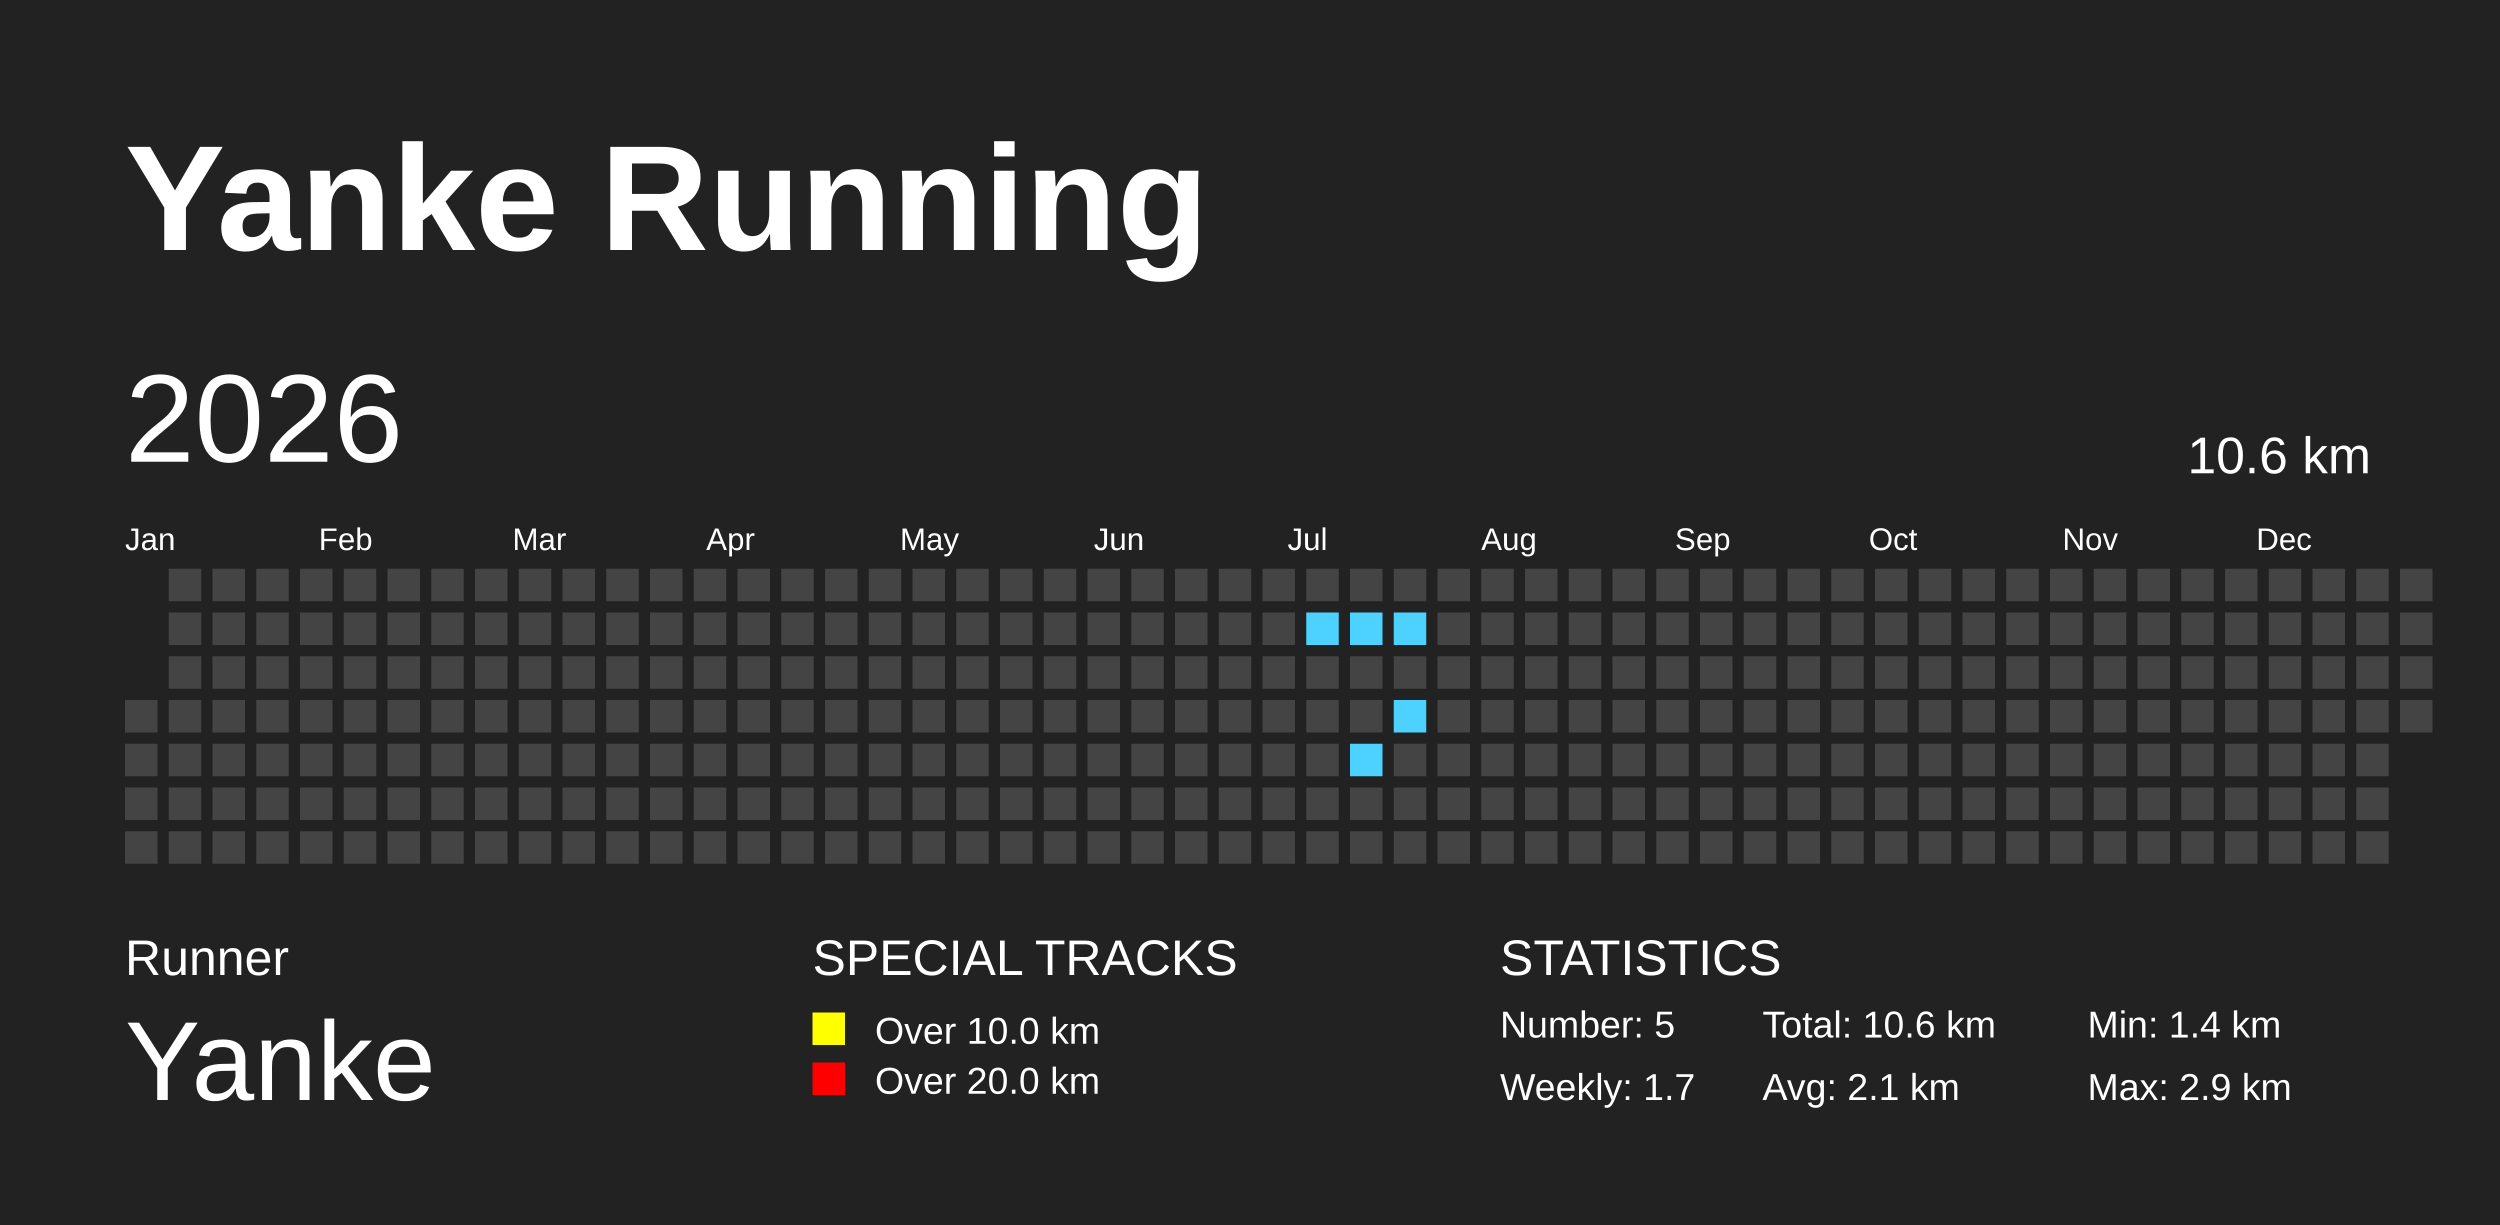
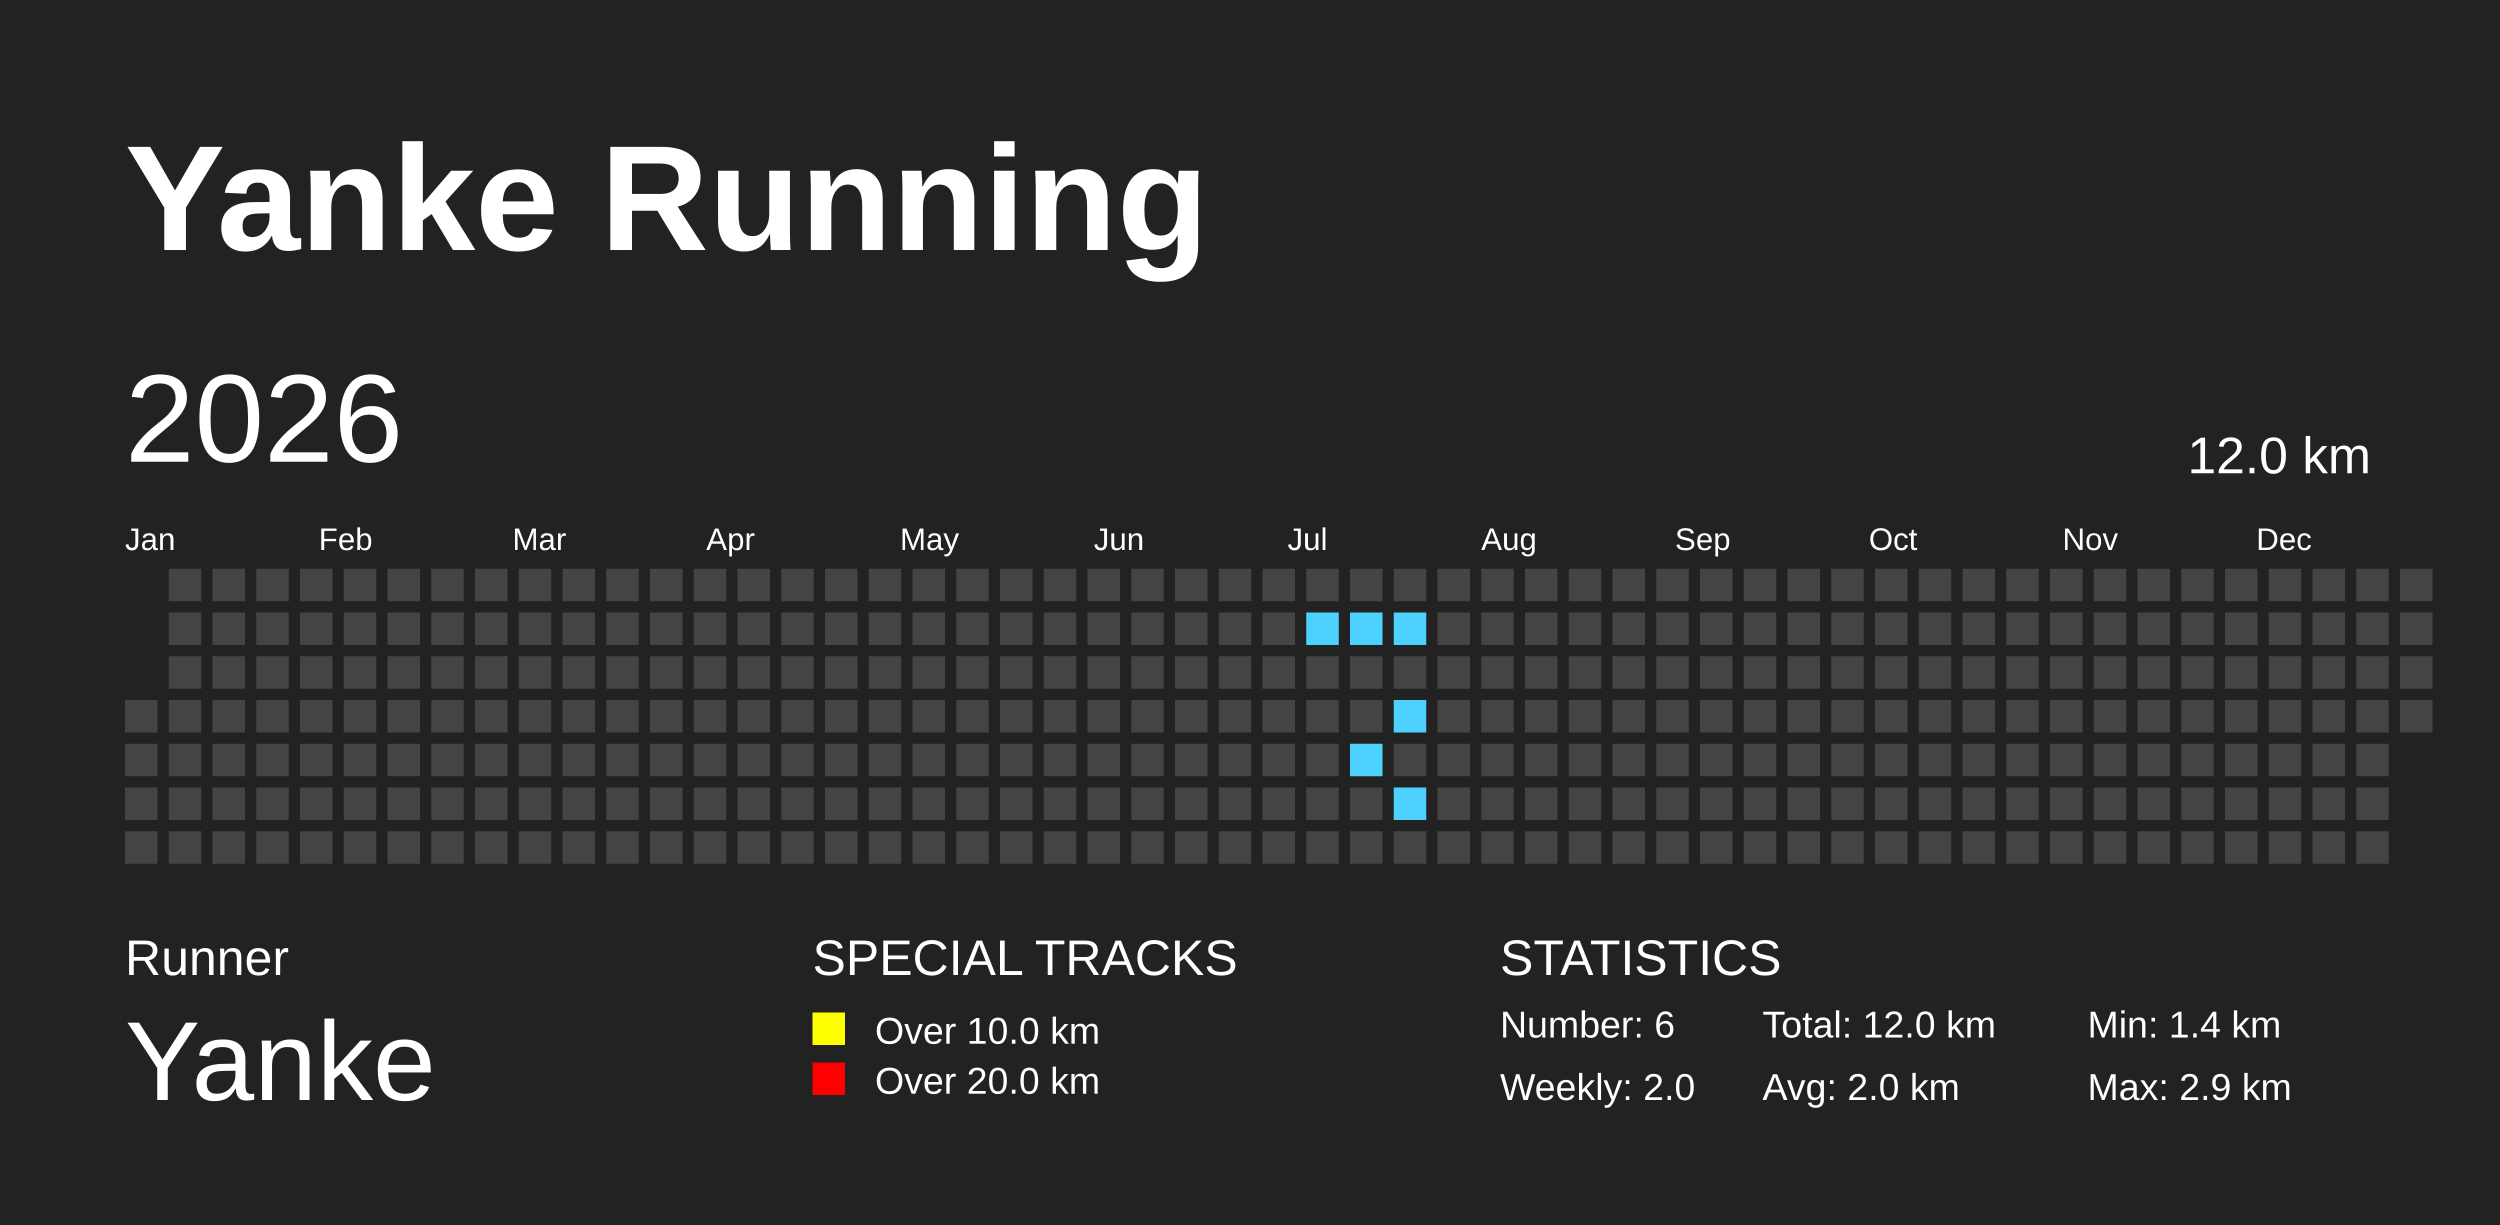
<svg xmlns="http://www.w3.org/2000/svg" baseProfile="full" height="98mm" version="1.1" viewBox="0,0,200,98" width="200mm">
  <defs>
    <pattern height="2" id="indoor-stripe" patternUnits="userSpaceOnUse" width="2">
      <line stroke="white" stroke-opacity="0.45" stroke-width="0.5" x1="0" x2="2" y1="2" y2="0" />
    </pattern>
  </defs>
  <rect fill="#222222" height="98" width="200" x="0" y="0" />
  <text fill="#FFFFFF" style="font-size:12px; font-family:Arial; font-weight:bold;" x="10" y="20">Yanke Running</text>
  <text fill="#FFFFFF" style="font-size:4px; font-family:Arial" x="10" y="78">Runner</text>
  <text fill="#FFFFFF" style="font-size:9px; font-family:Arial" x="10" y="88">Yanke</text>
  <text fill="#FFFFFF" style="font-size:4px; font-family:Arial" x="65" y="78">SPECIAL TRACKS</text>
  <rect fill="yellow" height="2.6" width="2.6" x="65" y="81" />
  <text fill="#FFFFFF" style="font-size:3px; font-family:Arial" x="70" y="83.5">Over 10.0 km</text>
  <rect fill="red" height="2.6" width="2.6" x="65" y="85" />
  <text fill="#FFFFFF" style="font-size:3px; font-family:Arial" x="70" y="87.5">Over 20.0 km</text>
  <text fill="#FFFFFF" style="font-size:4px; font-family:Arial" x="120" y="78">STATISTICS</text>
-   <text fill="#FFFFFF" style="font-size:3px; font-family:Arial" x="120" y="83">Number: 5</text>
-   <text fill="#FFFFFF" style="font-size:3px; font-family:Arial" x="120" y="88">Weekly: 1.7</text>
-   <text fill="#FFFFFF" style="font-size:3px; font-family:Arial" x="141" y="83">Total: 10.6 km</text>
-   <text fill="#FFFFFF" style="font-size:3px; font-family:Arial" x="141" y="88">Avg: 2.1 km</text>
+   <text fill="#FFFFFF" style="font-size:3px; font-family:Arial" x="120" y="83">Number: 6</text>
+   <text fill="#FFFFFF" style="font-size:3px; font-family:Arial" x="120" y="88">Weekly: 2.0</text>
+   <text fill="#FFFFFF" style="font-size:3px; font-family:Arial" x="141" y="83">Total: 12.0 km</text>
+   <text fill="#FFFFFF" style="font-size:3px; font-family:Arial" x="141" y="88">Avg: 2.0 km</text>
  <text fill="#FFFFFF" style="font-size:3px; font-family:Arial" x="167" y="83">Min: 1.4 km</text>
  <text fill="#FFFFFF" style="font-size:3px; font-family:Arial" x="167" y="88">Max: 2.9 km</text>
  <text dominant-baseline="hanging" fill="#FFFFFF" style="font-size:10.0px; font-family:Arial;" x="10" y="30">2026</text>
-   <text dominant-baseline="hanging" fill="#FFFFFF" style="font-size:4.125px; font-family:Arial;" x="175" y="35">10.6 km</text>
+   <text dominant-baseline="hanging" fill="#FFFFFF" style="font-size:4.125px; font-family:Arial;" x="175" y="35">12.0 km</text>
  <text fill="#FFFFFF" style="font-size:2.5px; font-family:Arial" x="10.0" y="44">Jan</text>
  <text fill="#FFFFFF" style="font-size:2.5px; font-family:Arial" x="25.5" y="44">Feb</text>
  <text fill="#FFFFFF" style="font-size:2.5px; font-family:Arial" x="41.0" y="44">Mar</text>
  <text fill="#FFFFFF" style="font-size:2.5px; font-family:Arial" x="56.5" y="44">Apr</text>
  <text fill="#FFFFFF" style="font-size:2.5px; font-family:Arial" x="72.0" y="44">May</text>
  <text fill="#FFFFFF" style="font-size:2.5px; font-family:Arial" x="87.5" y="44">Jun</text>
  <text fill="#FFFFFF" style="font-size:2.5px; font-family:Arial" x="103.0" y="44">Jul</text>
  <text fill="#FFFFFF" style="font-size:2.5px; font-family:Arial" x="118.5" y="44">Aug</text>
  <text fill="#FFFFFF" style="font-size:2.5px; font-family:Arial" x="134.0" y="44">Sep</text>
  <text fill="#FFFFFF" style="font-size:2.5px; font-family:Arial" x="149.5" y="44">Oct</text>
  <text fill="#FFFFFF" style="font-size:2.5px; font-family:Arial" x="165.0" y="44">Nov</text>
  <text fill="#FFFFFF" style="font-size:2.5px; font-family:Arial" x="180.5" y="44">Dec</text>
  <rect fill="#444444" height="2.6" width="2.6" x="10.0" y="56.0" />
  <rect fill="#444444" height="2.6" width="2.6" x="10.0" y="59.5" />
  <rect fill="#444444" height="2.6" width="2.6" x="10.0" y="63.0" />
  <rect fill="#444444" height="2.6" width="2.6" x="10.0" y="66.5" />
  <rect fill="#444444" height="2.6" width="2.6" x="13.5" y="45.5" />
  <rect fill="#444444" height="2.6" width="2.6" x="13.5" y="49.0" />
  <rect fill="#444444" height="2.6" width="2.6" x="13.5" y="52.5" />
  <rect fill="#444444" height="2.6" width="2.6" x="13.5" y="56.0" />
  <rect fill="#444444" height="2.6" width="2.6" x="13.5" y="59.5" />
  <rect fill="#444444" height="2.6" width="2.6" x="13.5" y="63.0" />
  <rect fill="#444444" height="2.6" width="2.6" x="13.5" y="66.5" />
  <rect fill="#444444" height="2.6" width="2.6" x="17.0" y="45.5" />
  <rect fill="#444444" height="2.6" width="2.6" x="17.0" y="49.0" />
  <rect fill="#444444" height="2.6" width="2.6" x="17.0" y="52.5" />
  <rect fill="#444444" height="2.6" width="2.6" x="17.0" y="56.0" />
  <rect fill="#444444" height="2.6" width="2.6" x="17.0" y="59.5" />
  <rect fill="#444444" height="2.6" width="2.6" x="17.0" y="63.0" />
  <rect fill="#444444" height="2.6" width="2.6" x="17.0" y="66.5" />
  <rect fill="#444444" height="2.6" width="2.6" x="20.5" y="45.5" />
  <rect fill="#444444" height="2.6" width="2.6" x="20.5" y="49.0" />
  <rect fill="#444444" height="2.6" width="2.6" x="20.5" y="52.5" />
  <rect fill="#444444" height="2.6" width="2.6" x="20.5" y="56.0" />
  <rect fill="#444444" height="2.6" width="2.6" x="20.5" y="59.5" />
  <rect fill="#444444" height="2.6" width="2.6" x="20.5" y="63.0" />
  <rect fill="#444444" height="2.6" width="2.6" x="20.5" y="66.5" />
  <rect fill="#444444" height="2.6" width="2.6" x="24.0" y="45.5" />
  <rect fill="#444444" height="2.6" width="2.6" x="24.0" y="49.0" />
  <rect fill="#444444" height="2.6" width="2.6" x="24.0" y="52.5" />
  <rect fill="#444444" height="2.6" width="2.6" x="24.0" y="56.0" />
  <rect fill="#444444" height="2.6" width="2.6" x="24.0" y="59.5" />
  <rect fill="#444444" height="2.6" width="2.6" x="24.0" y="63.0" />
  <rect fill="#444444" height="2.6" width="2.6" x="24.0" y="66.5" />
  <rect fill="#444444" height="2.6" width="2.6" x="27.5" y="45.5" />
  <rect fill="#444444" height="2.6" width="2.6" x="27.5" y="49.0" />
  <rect fill="#444444" height="2.6" width="2.6" x="27.5" y="52.5" />
  <rect fill="#444444" height="2.6" width="2.6" x="27.5" y="56.0" />
  <rect fill="#444444" height="2.6" width="2.6" x="27.5" y="59.5" />
  <rect fill="#444444" height="2.6" width="2.6" x="27.5" y="63.0" />
  <rect fill="#444444" height="2.6" width="2.6" x="27.5" y="66.5" />
  <rect fill="#444444" height="2.6" width="2.6" x="31.0" y="45.5" />
  <rect fill="#444444" height="2.6" width="2.6" x="31.0" y="49.0" />
  <rect fill="#444444" height="2.6" width="2.6" x="31.0" y="52.5" />
  <rect fill="#444444" height="2.6" width="2.6" x="31.0" y="56.0" />
  <rect fill="#444444" height="2.6" width="2.6" x="31.0" y="59.5" />
  <rect fill="#444444" height="2.6" width="2.6" x="31.0" y="63.0" />
  <rect fill="#444444" height="2.6" width="2.6" x="31.0" y="66.5" />
  <rect fill="#444444" height="2.6" width="2.6" x="34.5" y="45.5" />
  <rect fill="#444444" height="2.6" width="2.6" x="34.5" y="49.0" />
  <rect fill="#444444" height="2.6" width="2.6" x="34.5" y="52.5" />
  <rect fill="#444444" height="2.6" width="2.6" x="34.5" y="56.0" />
  <rect fill="#444444" height="2.6" width="2.6" x="34.5" y="59.5" />
  <rect fill="#444444" height="2.6" width="2.6" x="34.5" y="63.0" />
  <rect fill="#444444" height="2.6" width="2.6" x="34.5" y="66.5" />
  <rect fill="#444444" height="2.6" width="2.6" x="38.0" y="45.5" />
  <rect fill="#444444" height="2.6" width="2.6" x="38.0" y="49.0" />
  <rect fill="#444444" height="2.6" width="2.6" x="38.0" y="52.5" />
  <rect fill="#444444" height="2.6" width="2.6" x="38.0" y="56.0" />
  <rect fill="#444444" height="2.6" width="2.6" x="38.0" y="59.5" />
  <rect fill="#444444" height="2.6" width="2.6" x="38.0" y="63.0" />
  <rect fill="#444444" height="2.6" width="2.6" x="38.0" y="66.5" />
  <rect fill="#444444" height="2.6" width="2.6" x="41.5" y="45.5" />
  <rect fill="#444444" height="2.6" width="2.6" x="41.5" y="49.0" />
  <rect fill="#444444" height="2.6" width="2.6" x="41.5" y="52.5" />
  <rect fill="#444444" height="2.6" width="2.6" x="41.5" y="56.0" />
  <rect fill="#444444" height="2.6" width="2.6" x="41.5" y="59.5" />
  <rect fill="#444444" height="2.6" width="2.6" x="41.5" y="63.0" />
  <rect fill="#444444" height="2.6" width="2.6" x="41.5" y="66.5" />
  <rect fill="#444444" height="2.6" width="2.6" x="45.0" y="45.5" />
  <rect fill="#444444" height="2.6" width="2.6" x="45.0" y="49.0" />
  <rect fill="#444444" height="2.6" width="2.6" x="45.0" y="52.5" />
  <rect fill="#444444" height="2.6" width="2.6" x="45.0" y="56.0" />
  <rect fill="#444444" height="2.6" width="2.6" x="45.0" y="59.5" />
  <rect fill="#444444" height="2.6" width="2.6" x="45.0" y="63.0" />
  <rect fill="#444444" height="2.6" width="2.6" x="45.0" y="66.5" />
  <rect fill="#444444" height="2.6" width="2.6" x="48.5" y="45.5" />
  <rect fill="#444444" height="2.6" width="2.6" x="48.5" y="49.0" />
  <rect fill="#444444" height="2.6" width="2.6" x="48.5" y="52.5" />
  <rect fill="#444444" height="2.6" width="2.6" x="48.5" y="56.0" />
  <rect fill="#444444" height="2.6" width="2.6" x="48.5" y="59.5" />
  <rect fill="#444444" height="2.6" width="2.6" x="48.5" y="63.0" />
  <rect fill="#444444" height="2.6" width="2.6" x="48.5" y="66.5" />
  <rect fill="#444444" height="2.6" width="2.6" x="52.0" y="45.5" />
  <rect fill="#444444" height="2.6" width="2.6" x="52.0" y="49.0" />
  <rect fill="#444444" height="2.6" width="2.6" x="52.0" y="52.5" />
  <rect fill="#444444" height="2.6" width="2.6" x="52.0" y="56.0" />
  <rect fill="#444444" height="2.6" width="2.6" x="52.0" y="59.5" />
  <rect fill="#444444" height="2.6" width="2.6" x="52.0" y="63.0" />
  <rect fill="#444444" height="2.6" width="2.6" x="52.0" y="66.5" />
  <rect fill="#444444" height="2.6" width="2.6" x="55.5" y="45.5" />
  <rect fill="#444444" height="2.6" width="2.6" x="55.5" y="49.0" />
  <rect fill="#444444" height="2.6" width="2.6" x="55.5" y="52.5" />
  <rect fill="#444444" height="2.6" width="2.6" x="55.5" y="56.0" />
  <rect fill="#444444" height="2.6" width="2.6" x="55.5" y="59.5" />
  <rect fill="#444444" height="2.6" width="2.6" x="55.5" y="63.0" />
  <rect fill="#444444" height="2.6" width="2.6" x="55.5" y="66.5" />
  <rect fill="#444444" height="2.6" width="2.6" x="59.0" y="45.5" />
  <rect fill="#444444" height="2.6" width="2.6" x="59.0" y="49.0" />
  <rect fill="#444444" height="2.6" width="2.6" x="59.0" y="52.5" />
  <rect fill="#444444" height="2.6" width="2.6" x="59.0" y="56.0" />
  <rect fill="#444444" height="2.6" width="2.6" x="59.0" y="59.5" />
  <rect fill="#444444" height="2.6" width="2.6" x="59.0" y="63.0" />
  <rect fill="#444444" height="2.6" width="2.6" x="59.0" y="66.5" />
  <rect fill="#444444" height="2.6" width="2.6" x="62.5" y="45.5" />
  <rect fill="#444444" height="2.6" width="2.6" x="62.5" y="49.0" />
  <rect fill="#444444" height="2.6" width="2.6" x="62.5" y="52.5" />
  <rect fill="#444444" height="2.6" width="2.6" x="62.5" y="56.0" />
  <rect fill="#444444" height="2.6" width="2.6" x="62.5" y="59.5" />
  <rect fill="#444444" height="2.6" width="2.6" x="62.5" y="63.0" />
  <rect fill="#444444" height="2.6" width="2.6" x="62.5" y="66.5" />
  <rect fill="#444444" height="2.6" width="2.6" x="66.0" y="45.5" />
  <rect fill="#444444" height="2.6" width="2.6" x="66.0" y="49.0" />
  <rect fill="#444444" height="2.6" width="2.6" x="66.0" y="52.5" />
  <rect fill="#444444" height="2.6" width="2.6" x="66.0" y="56.0" />
  <rect fill="#444444" height="2.6" width="2.6" x="66.0" y="59.5" />
  <rect fill="#444444" height="2.6" width="2.6" x="66.0" y="63.0" />
  <rect fill="#444444" height="2.6" width="2.6" x="66.0" y="66.5" />
  <rect fill="#444444" height="2.6" width="2.6" x="69.5" y="45.5" />
  <rect fill="#444444" height="2.6" width="2.6" x="69.5" y="49.0" />
  <rect fill="#444444" height="2.6" width="2.6" x="69.5" y="52.5" />
  <rect fill="#444444" height="2.6" width="2.6" x="69.5" y="56.0" />
  <rect fill="#444444" height="2.6" width="2.6" x="69.5" y="59.5" />
  <rect fill="#444444" height="2.6" width="2.6" x="69.5" y="63.0" />
  <rect fill="#444444" height="2.6" width="2.6" x="69.5" y="66.5" />
  <rect fill="#444444" height="2.6" width="2.6" x="73.0" y="45.5" />
  <rect fill="#444444" height="2.6" width="2.6" x="73.0" y="49.0" />
  <rect fill="#444444" height="2.6" width="2.6" x="73.0" y="52.5" />
  <rect fill="#444444" height="2.6" width="2.6" x="73.0" y="56.0" />
  <rect fill="#444444" height="2.6" width="2.6" x="73.0" y="59.5" />
  <rect fill="#444444" height="2.6" width="2.6" x="73.0" y="63.0" />
  <rect fill="#444444" height="2.6" width="2.6" x="73.0" y="66.5" />
  <rect fill="#444444" height="2.6" width="2.6" x="76.5" y="45.5" />
  <rect fill="#444444" height="2.6" width="2.6" x="76.5" y="49.0" />
  <rect fill="#444444" height="2.6" width="2.6" x="76.5" y="52.5" />
  <rect fill="#444444" height="2.6" width="2.6" x="76.5" y="56.0" />
  <rect fill="#444444" height="2.6" width="2.6" x="76.5" y="59.5" />
  <rect fill="#444444" height="2.6" width="2.6" x="76.5" y="63.0" />
  <rect fill="#444444" height="2.6" width="2.6" x="76.5" y="66.5" />
  <rect fill="#444444" height="2.6" width="2.6" x="80.0" y="45.5" />
  <rect fill="#444444" height="2.6" width="2.6" x="80.0" y="49.0" />
  <rect fill="#444444" height="2.6" width="2.6" x="80.0" y="52.5" />
  <rect fill="#444444" height="2.6" width="2.6" x="80.0" y="56.0" />
  <rect fill="#444444" height="2.6" width="2.6" x="80.0" y="59.5" />
  <rect fill="#444444" height="2.6" width="2.6" x="80.0" y="63.0" />
  <rect fill="#444444" height="2.6" width="2.6" x="80.0" y="66.5" />
  <rect fill="#444444" height="2.6" width="2.6" x="83.5" y="45.5" />
  <rect fill="#444444" height="2.6" width="2.6" x="83.5" y="49.0" />
  <rect fill="#444444" height="2.6" width="2.6" x="83.5" y="52.5" />
  <rect fill="#444444" height="2.6" width="2.6" x="83.5" y="56.0" />
  <rect fill="#444444" height="2.6" width="2.6" x="83.5" y="59.5" />
  <rect fill="#444444" height="2.6" width="2.6" x="83.5" y="63.0" />
  <rect fill="#444444" height="2.6" width="2.6" x="83.5" y="66.5" />
  <rect fill="#444444" height="2.6" width="2.6" x="87.0" y="45.5" />
  <rect fill="#444444" height="2.6" width="2.6" x="87.0" y="49.0" />
  <rect fill="#444444" height="2.6" width="2.6" x="87.0" y="52.5" />
  <rect fill="#444444" height="2.6" width="2.6" x="87.0" y="56.0" />
  <rect fill="#444444" height="2.6" width="2.6" x="87.0" y="59.5" />
  <rect fill="#444444" height="2.6" width="2.6" x="87.0" y="63.0" />
  <rect fill="#444444" height="2.6" width="2.6" x="87.0" y="66.5" />
  <rect fill="#444444" height="2.6" width="2.6" x="90.5" y="45.5" />
  <rect fill="#444444" height="2.6" width="2.6" x="90.5" y="49.0" />
  <rect fill="#444444" height="2.6" width="2.6" x="90.5" y="52.5" />
  <rect fill="#444444" height="2.6" width="2.6" x="90.5" y="56.0" />
  <rect fill="#444444" height="2.6" width="2.6" x="90.5" y="59.5" />
  <rect fill="#444444" height="2.6" width="2.6" x="90.5" y="63.0" />
  <rect fill="#444444" height="2.6" width="2.6" x="90.5" y="66.5" />
  <rect fill="#444444" height="2.6" width="2.6" x="94.0" y="45.5" />
  <rect fill="#444444" height="2.6" width="2.6" x="94.0" y="49.0" />
  <rect fill="#444444" height="2.6" width="2.6" x="94.0" y="52.5" />
  <rect fill="#444444" height="2.6" width="2.6" x="94.0" y="56.0" />
  <rect fill="#444444" height="2.6" width="2.6" x="94.0" y="59.5" />
  <rect fill="#444444" height="2.6" width="2.6" x="94.0" y="63.0" />
  <rect fill="#444444" height="2.6" width="2.6" x="94.0" y="66.5" />
  <rect fill="#444444" height="2.6" width="2.6" x="97.5" y="45.5" />
  <rect fill="#444444" height="2.6" width="2.6" x="97.5" y="49.0" />
  <rect fill="#444444" height="2.6" width="2.6" x="97.5" y="52.5" />
  <rect fill="#444444" height="2.6" width="2.6" x="97.5" y="56.0" />
  <rect fill="#444444" height="2.6" width="2.6" x="97.5" y="59.5" />
  <rect fill="#444444" height="2.6" width="2.6" x="97.5" y="63.0" />
  <rect fill="#444444" height="2.6" width="2.6" x="97.5" y="66.5" />
  <rect fill="#444444" height="2.6" width="2.6" x="101.0" y="45.5" />
  <rect fill="#444444" height="2.6" width="2.6" x="101.0" y="49.0" />
  <rect fill="#444444" height="2.6" width="2.6" x="101.0" y="52.5" />
  <rect fill="#444444" height="2.6" width="2.6" x="101.0" y="56.0" />
  <rect fill="#444444" height="2.6" width="2.6" x="101.0" y="59.5" />
  <rect fill="#444444" height="2.6" width="2.6" x="101.0" y="63.0" />
  <rect fill="#444444" height="2.6" width="2.6" x="101.0" y="66.5" />
  <rect fill="#444444" height="2.6" width="2.6" x="104.5" y="45.5" />
  <rect fill="#4DD2FF" height="2.6" width="2.6" x="104.5" y="49.0" />
  <rect fill="#444444" height="2.6" width="2.6" x="104.5" y="52.5" />
  <rect fill="#444444" height="2.6" width="2.6" x="104.5" y="56.0" />
  <rect fill="#444444" height="2.6" width="2.6" x="104.5" y="59.5" />
  <rect fill="#444444" height="2.6" width="2.6" x="104.5" y="63.0" />
  <rect fill="#444444" height="2.6" width="2.6" x="104.5" y="66.5" />
  <rect fill="#444444" height="2.6" width="2.6" x="108.0" y="45.5" />
  <rect fill="#4DD2FF" height="2.6" width="2.6" x="108.0" y="49.0" />
  <rect fill="#444444" height="2.6" width="2.6" x="108.0" y="52.5" />
  <rect fill="#444444" height="2.6" width="2.6" x="108.0" y="56.0" />
  <rect fill="#4DD2FF" height="2.6" width="2.6" x="108.0" y="59.5" />
  <rect fill="#444444" height="2.6" width="2.6" x="108.0" y="63.0" />
  <rect fill="#444444" height="2.6" width="2.6" x="108.0" y="66.5" />
  <rect fill="#444444" height="2.6" width="2.6" x="111.5" y="45.5" />
  <rect fill="#4DD2FF" height="2.6" width="2.6" x="111.5" y="49.0" />
  <rect fill="#444444" height="2.6" width="2.6" x="111.5" y="52.5" />
  <rect fill="#4DD2FF" height="2.6" width="2.6" x="111.5" y="56.0" />
  <rect fill="#444444" height="2.6" width="2.6" x="111.5" y="59.5" />
-   <rect fill="#444444" height="2.6" width="2.6" x="111.5" y="63.0" />
+   <rect fill="#4DD2FF" height="2.6" width="2.6" x="111.5" y="63.0" />
  <rect fill="#444444" height="2.6" width="2.6" x="111.5" y="66.5" />
  <rect fill="#444444" height="2.6" width="2.6" x="115.0" y="45.5" />
  <rect fill="#444444" height="2.6" width="2.6" x="115.0" y="49.0" />
  <rect fill="#444444" height="2.6" width="2.6" x="115.0" y="52.5" />
  <rect fill="#444444" height="2.6" width="2.6" x="115.0" y="56.0" />
  <rect fill="#444444" height="2.6" width="2.6" x="115.0" y="59.5" />
  <rect fill="#444444" height="2.6" width="2.6" x="115.0" y="63.0" />
  <rect fill="#444444" height="2.6" width="2.6" x="115.0" y="66.5" />
  <rect fill="#444444" height="2.6" width="2.6" x="118.5" y="45.5" />
  <rect fill="#444444" height="2.6" width="2.6" x="118.5" y="49.0" />
  <rect fill="#444444" height="2.6" width="2.6" x="118.5" y="52.5" />
  <rect fill="#444444" height="2.6" width="2.6" x="118.5" y="56.0" />
  <rect fill="#444444" height="2.6" width="2.6" x="118.5" y="59.5" />
  <rect fill="#444444" height="2.6" width="2.6" x="118.5" y="63.0" />
  <rect fill="#444444" height="2.6" width="2.6" x="118.5" y="66.5" />
  <rect fill="#444444" height="2.6" width="2.6" x="122.0" y="45.5" />
  <rect fill="#444444" height="2.6" width="2.6" x="122.0" y="49.0" />
  <rect fill="#444444" height="2.6" width="2.6" x="122.0" y="52.5" />
  <rect fill="#444444" height="2.6" width="2.6" x="122.0" y="56.0" />
  <rect fill="#444444" height="2.6" width="2.6" x="122.0" y="59.5" />
  <rect fill="#444444" height="2.6" width="2.6" x="122.0" y="63.0" />
  <rect fill="#444444" height="2.6" width="2.6" x="122.0" y="66.5" />
  <rect fill="#444444" height="2.6" width="2.6" x="125.5" y="45.5" />
  <rect fill="#444444" height="2.6" width="2.6" x="125.5" y="49.0" />
  <rect fill="#444444" height="2.6" width="2.6" x="125.5" y="52.5" />
  <rect fill="#444444" height="2.6" width="2.6" x="125.5" y="56.0" />
  <rect fill="#444444" height="2.6" width="2.6" x="125.5" y="59.5" />
  <rect fill="#444444" height="2.6" width="2.6" x="125.5" y="63.0" />
  <rect fill="#444444" height="2.6" width="2.6" x="125.5" y="66.5" />
  <rect fill="#444444" height="2.6" width="2.6" x="129.0" y="45.5" />
  <rect fill="#444444" height="2.6" width="2.6" x="129.0" y="49.0" />
  <rect fill="#444444" height="2.6" width="2.6" x="129.0" y="52.5" />
  <rect fill="#444444" height="2.6" width="2.6" x="129.0" y="56.0" />
  <rect fill="#444444" height="2.6" width="2.6" x="129.0" y="59.5" />
  <rect fill="#444444" height="2.6" width="2.6" x="129.0" y="63.0" />
  <rect fill="#444444" height="2.6" width="2.6" x="129.0" y="66.5" />
  <rect fill="#444444" height="2.6" width="2.6" x="132.5" y="45.5" />
  <rect fill="#444444" height="2.6" width="2.6" x="132.5" y="49.0" />
  <rect fill="#444444" height="2.6" width="2.6" x="132.5" y="52.5" />
  <rect fill="#444444" height="2.6" width="2.6" x="132.5" y="56.0" />
  <rect fill="#444444" height="2.6" width="2.6" x="132.5" y="59.5" />
  <rect fill="#444444" height="2.6" width="2.6" x="132.5" y="63.0" />
  <rect fill="#444444" height="2.6" width="2.6" x="132.5" y="66.5" />
  <rect fill="#444444" height="2.6" width="2.6" x="136.0" y="45.5" />
  <rect fill="#444444" height="2.6" width="2.6" x="136.0" y="49.0" />
  <rect fill="#444444" height="2.6" width="2.6" x="136.0" y="52.5" />
  <rect fill="#444444" height="2.6" width="2.6" x="136.0" y="56.0" />
  <rect fill="#444444" height="2.6" width="2.6" x="136.0" y="59.5" />
  <rect fill="#444444" height="2.6" width="2.6" x="136.0" y="63.0" />
  <rect fill="#444444" height="2.6" width="2.6" x="136.0" y="66.5" />
  <rect fill="#444444" height="2.6" width="2.6" x="139.5" y="45.5" />
  <rect fill="#444444" height="2.6" width="2.6" x="139.5" y="49.0" />
  <rect fill="#444444" height="2.6" width="2.6" x="139.5" y="52.5" />
  <rect fill="#444444" height="2.6" width="2.6" x="139.5" y="56.0" />
  <rect fill="#444444" height="2.6" width="2.6" x="139.5" y="59.5" />
  <rect fill="#444444" height="2.6" width="2.6" x="139.5" y="63.0" />
  <rect fill="#444444" height="2.6" width="2.6" x="139.5" y="66.5" />
  <rect fill="#444444" height="2.6" width="2.6" x="143.0" y="45.5" />
  <rect fill="#444444" height="2.6" width="2.6" x="143.0" y="49.0" />
  <rect fill="#444444" height="2.6" width="2.6" x="143.0" y="52.5" />
  <rect fill="#444444" height="2.6" width="2.6" x="143.0" y="56.0" />
  <rect fill="#444444" height="2.6" width="2.6" x="143.0" y="59.5" />
  <rect fill="#444444" height="2.6" width="2.6" x="143.0" y="63.0" />
  <rect fill="#444444" height="2.6" width="2.6" x="143.0" y="66.5" />
  <rect fill="#444444" height="2.6" width="2.6" x="146.5" y="45.5" />
  <rect fill="#444444" height="2.6" width="2.6" x="146.5" y="49.0" />
  <rect fill="#444444" height="2.6" width="2.6" x="146.5" y="52.5" />
  <rect fill="#444444" height="2.6" width="2.6" x="146.5" y="56.0" />
  <rect fill="#444444" height="2.6" width="2.6" x="146.5" y="59.5" />
  <rect fill="#444444" height="2.6" width="2.6" x="146.5" y="63.0" />
  <rect fill="#444444" height="2.6" width="2.6" x="146.5" y="66.5" />
  <rect fill="#444444" height="2.6" width="2.6" x="150.0" y="45.5" />
  <rect fill="#444444" height="2.6" width="2.6" x="150.0" y="49.0" />
  <rect fill="#444444" height="2.6" width="2.6" x="150.0" y="52.5" />
  <rect fill="#444444" height="2.6" width="2.6" x="150.0" y="56.0" />
  <rect fill="#444444" height="2.6" width="2.6" x="150.0" y="59.5" />
  <rect fill="#444444" height="2.6" width="2.6" x="150.0" y="63.0" />
  <rect fill="#444444" height="2.6" width="2.6" x="150.0" y="66.5" />
  <rect fill="#444444" height="2.6" width="2.6" x="153.5" y="45.5" />
  <rect fill="#444444" height="2.6" width="2.6" x="153.5" y="49.0" />
  <rect fill="#444444" height="2.6" width="2.6" x="153.5" y="52.5" />
  <rect fill="#444444" height="2.6" width="2.6" x="153.5" y="56.0" />
  <rect fill="#444444" height="2.6" width="2.6" x="153.5" y="59.5" />
  <rect fill="#444444" height="2.6" width="2.6" x="153.5" y="63.0" />
  <rect fill="#444444" height="2.6" width="2.6" x="153.5" y="66.5" />
  <rect fill="#444444" height="2.6" width="2.6" x="157.0" y="45.5" />
  <rect fill="#444444" height="2.6" width="2.6" x="157.0" y="49.0" />
  <rect fill="#444444" height="2.6" width="2.6" x="157.0" y="52.5" />
  <rect fill="#444444" height="2.6" width="2.6" x="157.0" y="56.0" />
  <rect fill="#444444" height="2.6" width="2.6" x="157.0" y="59.5" />
  <rect fill="#444444" height="2.6" width="2.6" x="157.0" y="63.0" />
  <rect fill="#444444" height="2.6" width="2.6" x="157.0" y="66.5" />
  <rect fill="#444444" height="2.6" width="2.6" x="160.5" y="45.5" />
  <rect fill="#444444" height="2.6" width="2.6" x="160.5" y="49.0" />
  <rect fill="#444444" height="2.6" width="2.6" x="160.5" y="52.5" />
  <rect fill="#444444" height="2.6" width="2.6" x="160.5" y="56.0" />
  <rect fill="#444444" height="2.6" width="2.6" x="160.5" y="59.5" />
  <rect fill="#444444" height="2.6" width="2.6" x="160.5" y="63.0" />
  <rect fill="#444444" height="2.6" width="2.6" x="160.5" y="66.5" />
  <rect fill="#444444" height="2.6" width="2.6" x="164.0" y="45.5" />
  <rect fill="#444444" height="2.6" width="2.6" x="164.0" y="49.0" />
  <rect fill="#444444" height="2.6" width="2.6" x="164.0" y="52.5" />
  <rect fill="#444444" height="2.6" width="2.6" x="164.0" y="56.0" />
  <rect fill="#444444" height="2.6" width="2.6" x="164.0" y="59.5" />
  <rect fill="#444444" height="2.6" width="2.6" x="164.0" y="63.0" />
  <rect fill="#444444" height="2.6" width="2.6" x="164.0" y="66.5" />
  <rect fill="#444444" height="2.6" width="2.6" x="167.5" y="45.5" />
  <rect fill="#444444" height="2.6" width="2.6" x="167.5" y="49.0" />
  <rect fill="#444444" height="2.6" width="2.6" x="167.5" y="52.5" />
  <rect fill="#444444" height="2.6" width="2.6" x="167.5" y="56.0" />
  <rect fill="#444444" height="2.6" width="2.6" x="167.5" y="59.5" />
  <rect fill="#444444" height="2.6" width="2.6" x="167.5" y="63.0" />
  <rect fill="#444444" height="2.6" width="2.6" x="167.5" y="66.5" />
  <rect fill="#444444" height="2.6" width="2.6" x="171.0" y="45.5" />
  <rect fill="#444444" height="2.6" width="2.6" x="171.0" y="49.0" />
  <rect fill="#444444" height="2.6" width="2.6" x="171.0" y="52.5" />
  <rect fill="#444444" height="2.6" width="2.6" x="171.0" y="56.0" />
  <rect fill="#444444" height="2.6" width="2.6" x="171.0" y="59.5" />
  <rect fill="#444444" height="2.6" width="2.6" x="171.0" y="63.0" />
  <rect fill="#444444" height="2.6" width="2.6" x="171.0" y="66.5" />
  <rect fill="#444444" height="2.6" width="2.6" x="174.5" y="45.5" />
  <rect fill="#444444" height="2.6" width="2.6" x="174.5" y="49.0" />
  <rect fill="#444444" height="2.6" width="2.6" x="174.5" y="52.5" />
  <rect fill="#444444" height="2.6" width="2.6" x="174.5" y="56.0" />
  <rect fill="#444444" height="2.6" width="2.6" x="174.5" y="59.5" />
  <rect fill="#444444" height="2.6" width="2.6" x="174.5" y="63.0" />
  <rect fill="#444444" height="2.6" width="2.6" x="174.5" y="66.5" />
  <rect fill="#444444" height="2.6" width="2.6" x="178.0" y="45.5" />
  <rect fill="#444444" height="2.6" width="2.6" x="178.0" y="49.0" />
  <rect fill="#444444" height="2.6" width="2.6" x="178.0" y="52.5" />
  <rect fill="#444444" height="2.6" width="2.6" x="178.0" y="56.0" />
  <rect fill="#444444" height="2.6" width="2.6" x="178.0" y="59.5" />
  <rect fill="#444444" height="2.6" width="2.6" x="178.0" y="63.0" />
  <rect fill="#444444" height="2.6" width="2.6" x="178.0" y="66.5" />
  <rect fill="#444444" height="2.6" width="2.6" x="181.5" y="45.5" />
  <rect fill="#444444" height="2.6" width="2.6" x="181.5" y="49.0" />
  <rect fill="#444444" height="2.6" width="2.6" x="181.5" y="52.5" />
  <rect fill="#444444" height="2.6" width="2.6" x="181.5" y="56.0" />
  <rect fill="#444444" height="2.6" width="2.6" x="181.5" y="59.5" />
  <rect fill="#444444" height="2.6" width="2.6" x="181.5" y="63.0" />
  <rect fill="#444444" height="2.6" width="2.6" x="181.5" y="66.5" />
  <rect fill="#444444" height="2.6" width="2.6" x="185.0" y="45.5" />
  <rect fill="#444444" height="2.6" width="2.6" x="185.0" y="49.0" />
  <rect fill="#444444" height="2.6" width="2.6" x="185.0" y="52.5" />
  <rect fill="#444444" height="2.6" width="2.6" x="185.0" y="56.0" />
  <rect fill="#444444" height="2.6" width="2.6" x="185.0" y="59.5" />
  <rect fill="#444444" height="2.6" width="2.6" x="185.0" y="63.0" />
  <rect fill="#444444" height="2.6" width="2.6" x="185.0" y="66.5" />
  <rect fill="#444444" height="2.6" width="2.6" x="188.5" y="45.5" />
  <rect fill="#444444" height="2.6" width="2.6" x="188.5" y="49.0" />
  <rect fill="#444444" height="2.6" width="2.6" x="188.5" y="52.5" />
  <rect fill="#444444" height="2.6" width="2.6" x="188.5" y="56.0" />
  <rect fill="#444444" height="2.6" width="2.6" x="188.5" y="59.5" />
  <rect fill="#444444" height="2.6" width="2.6" x="188.5" y="63.0" />
  <rect fill="#444444" height="2.6" width="2.6" x="188.5" y="66.5" />
  <rect fill="#444444" height="2.6" width="2.6" x="192.0" y="45.5" />
  <rect fill="#444444" height="2.6" width="2.6" x="192.0" y="49.0" />
  <rect fill="#444444" height="2.6" width="2.6" x="192.0" y="52.5" />
  <rect fill="#444444" height="2.6" width="2.6" x="192.0" y="56.0" />
</svg>
